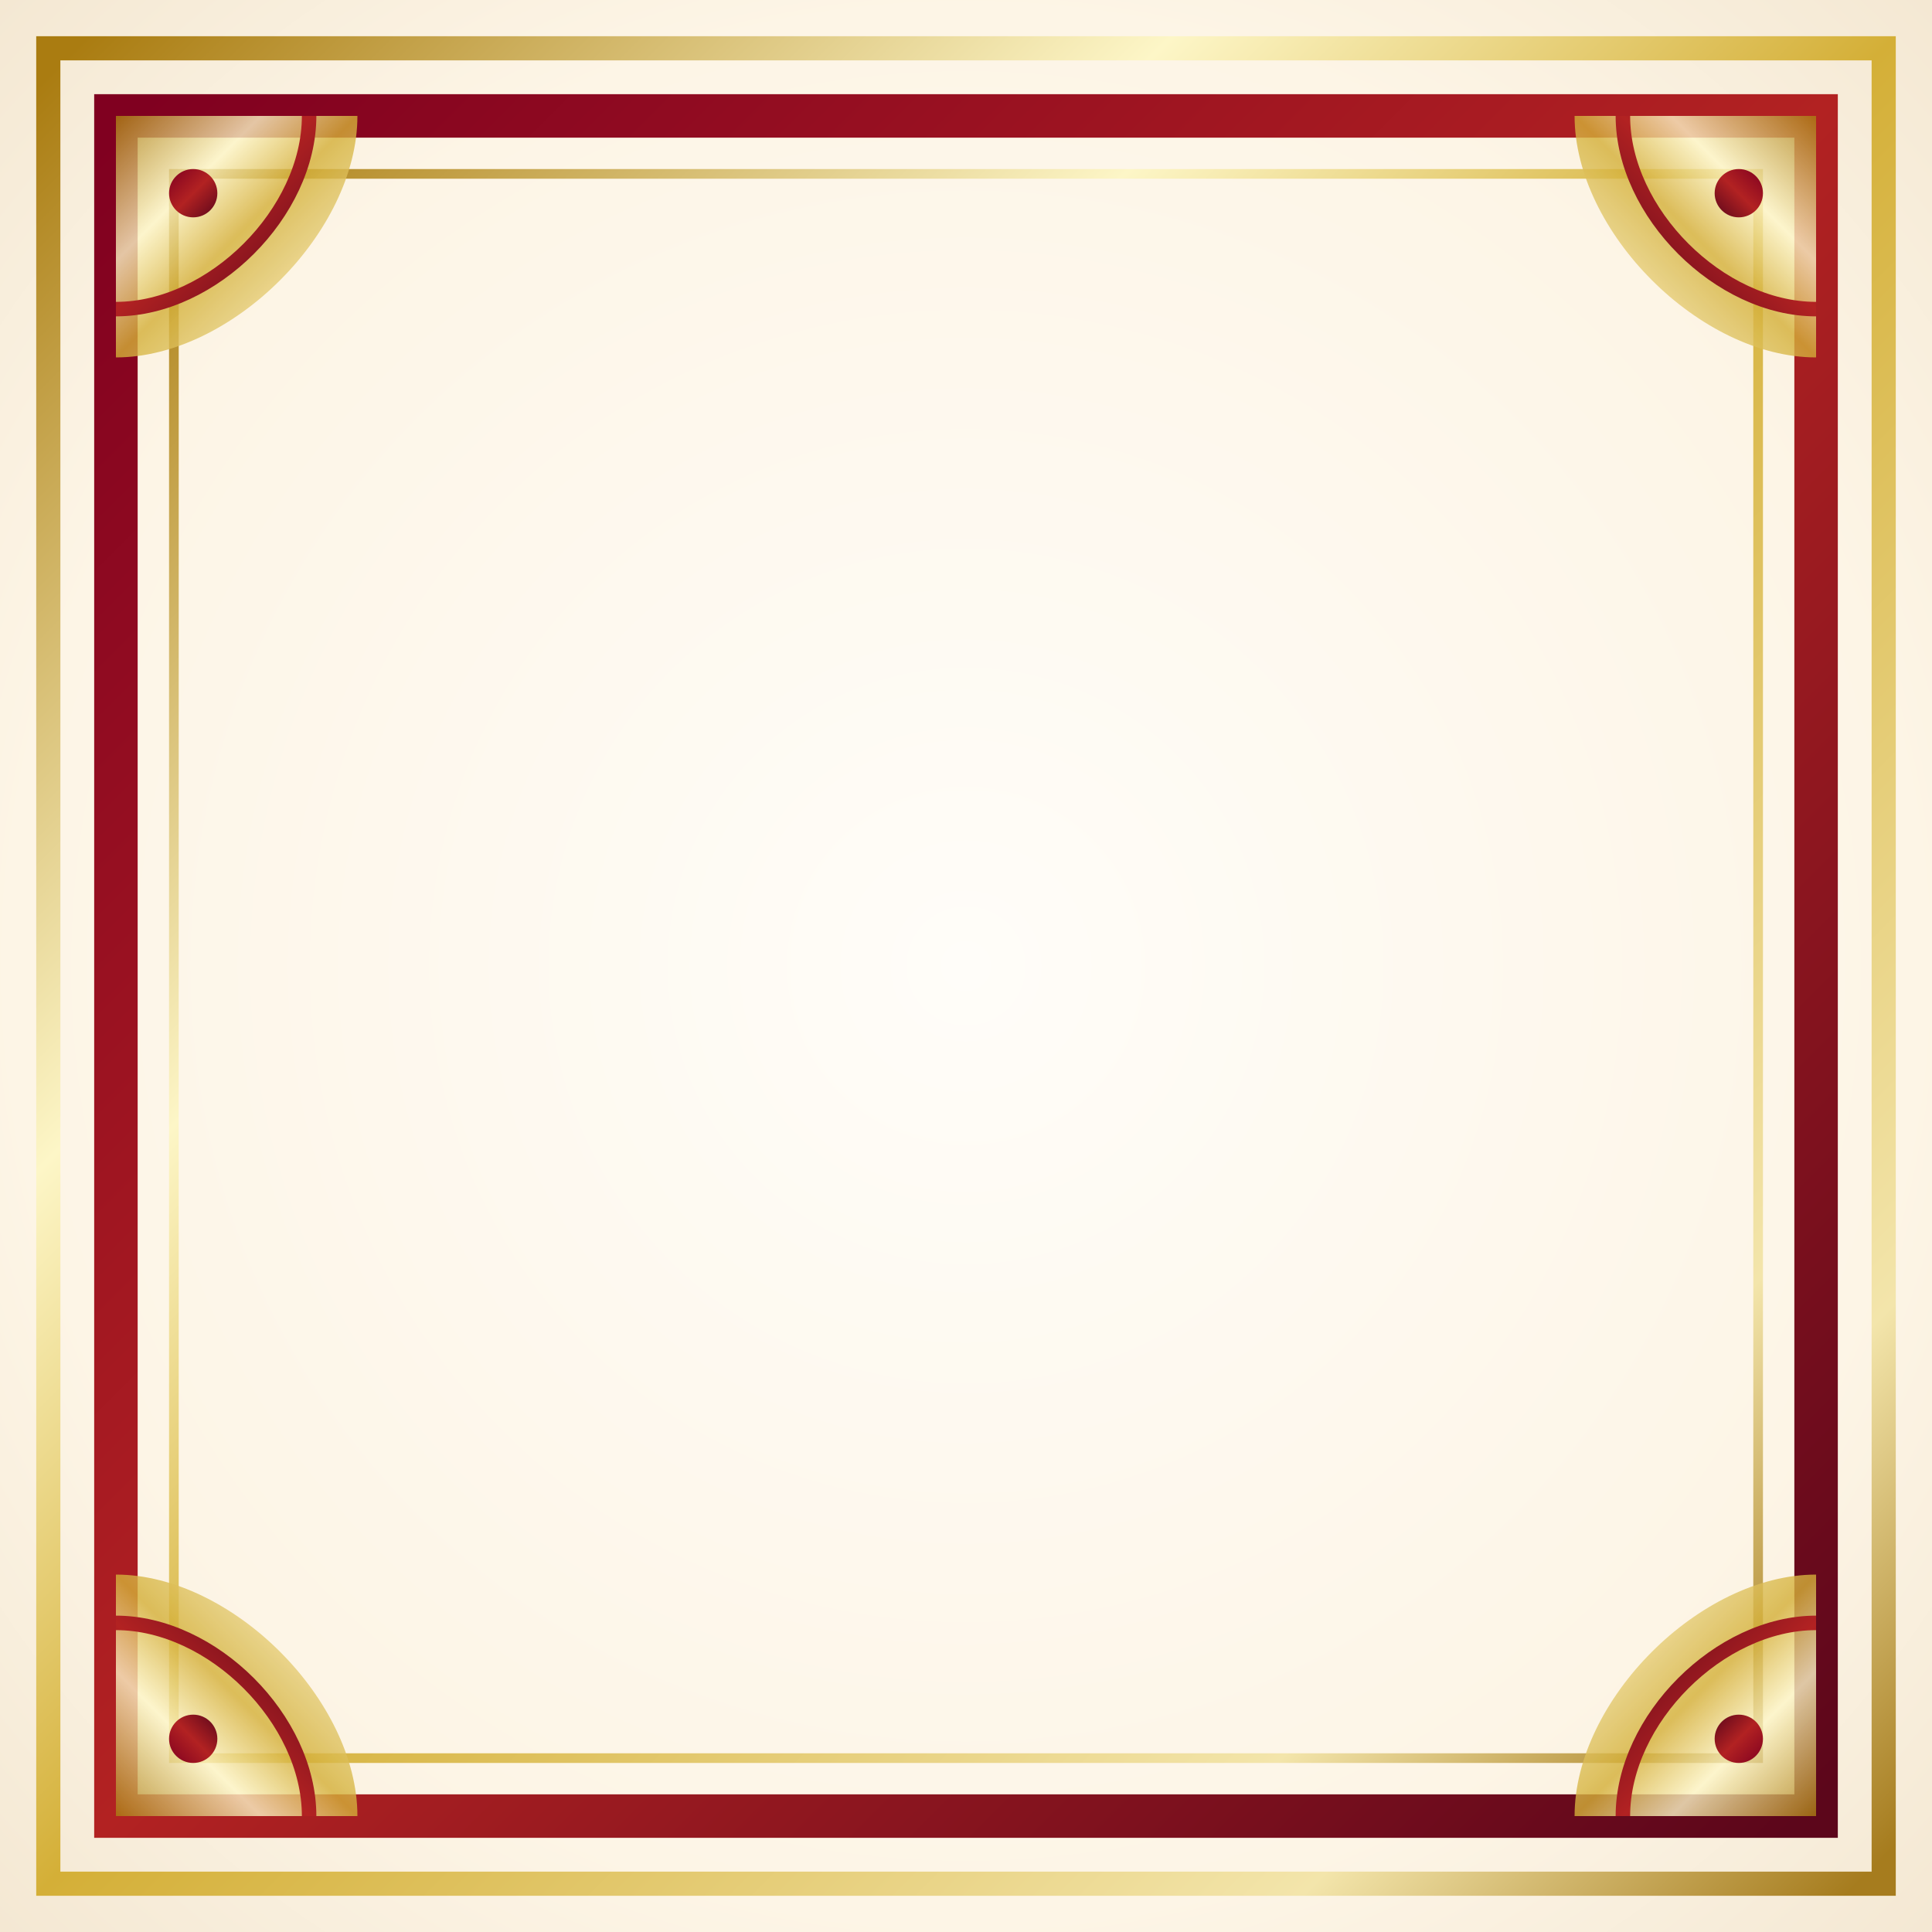
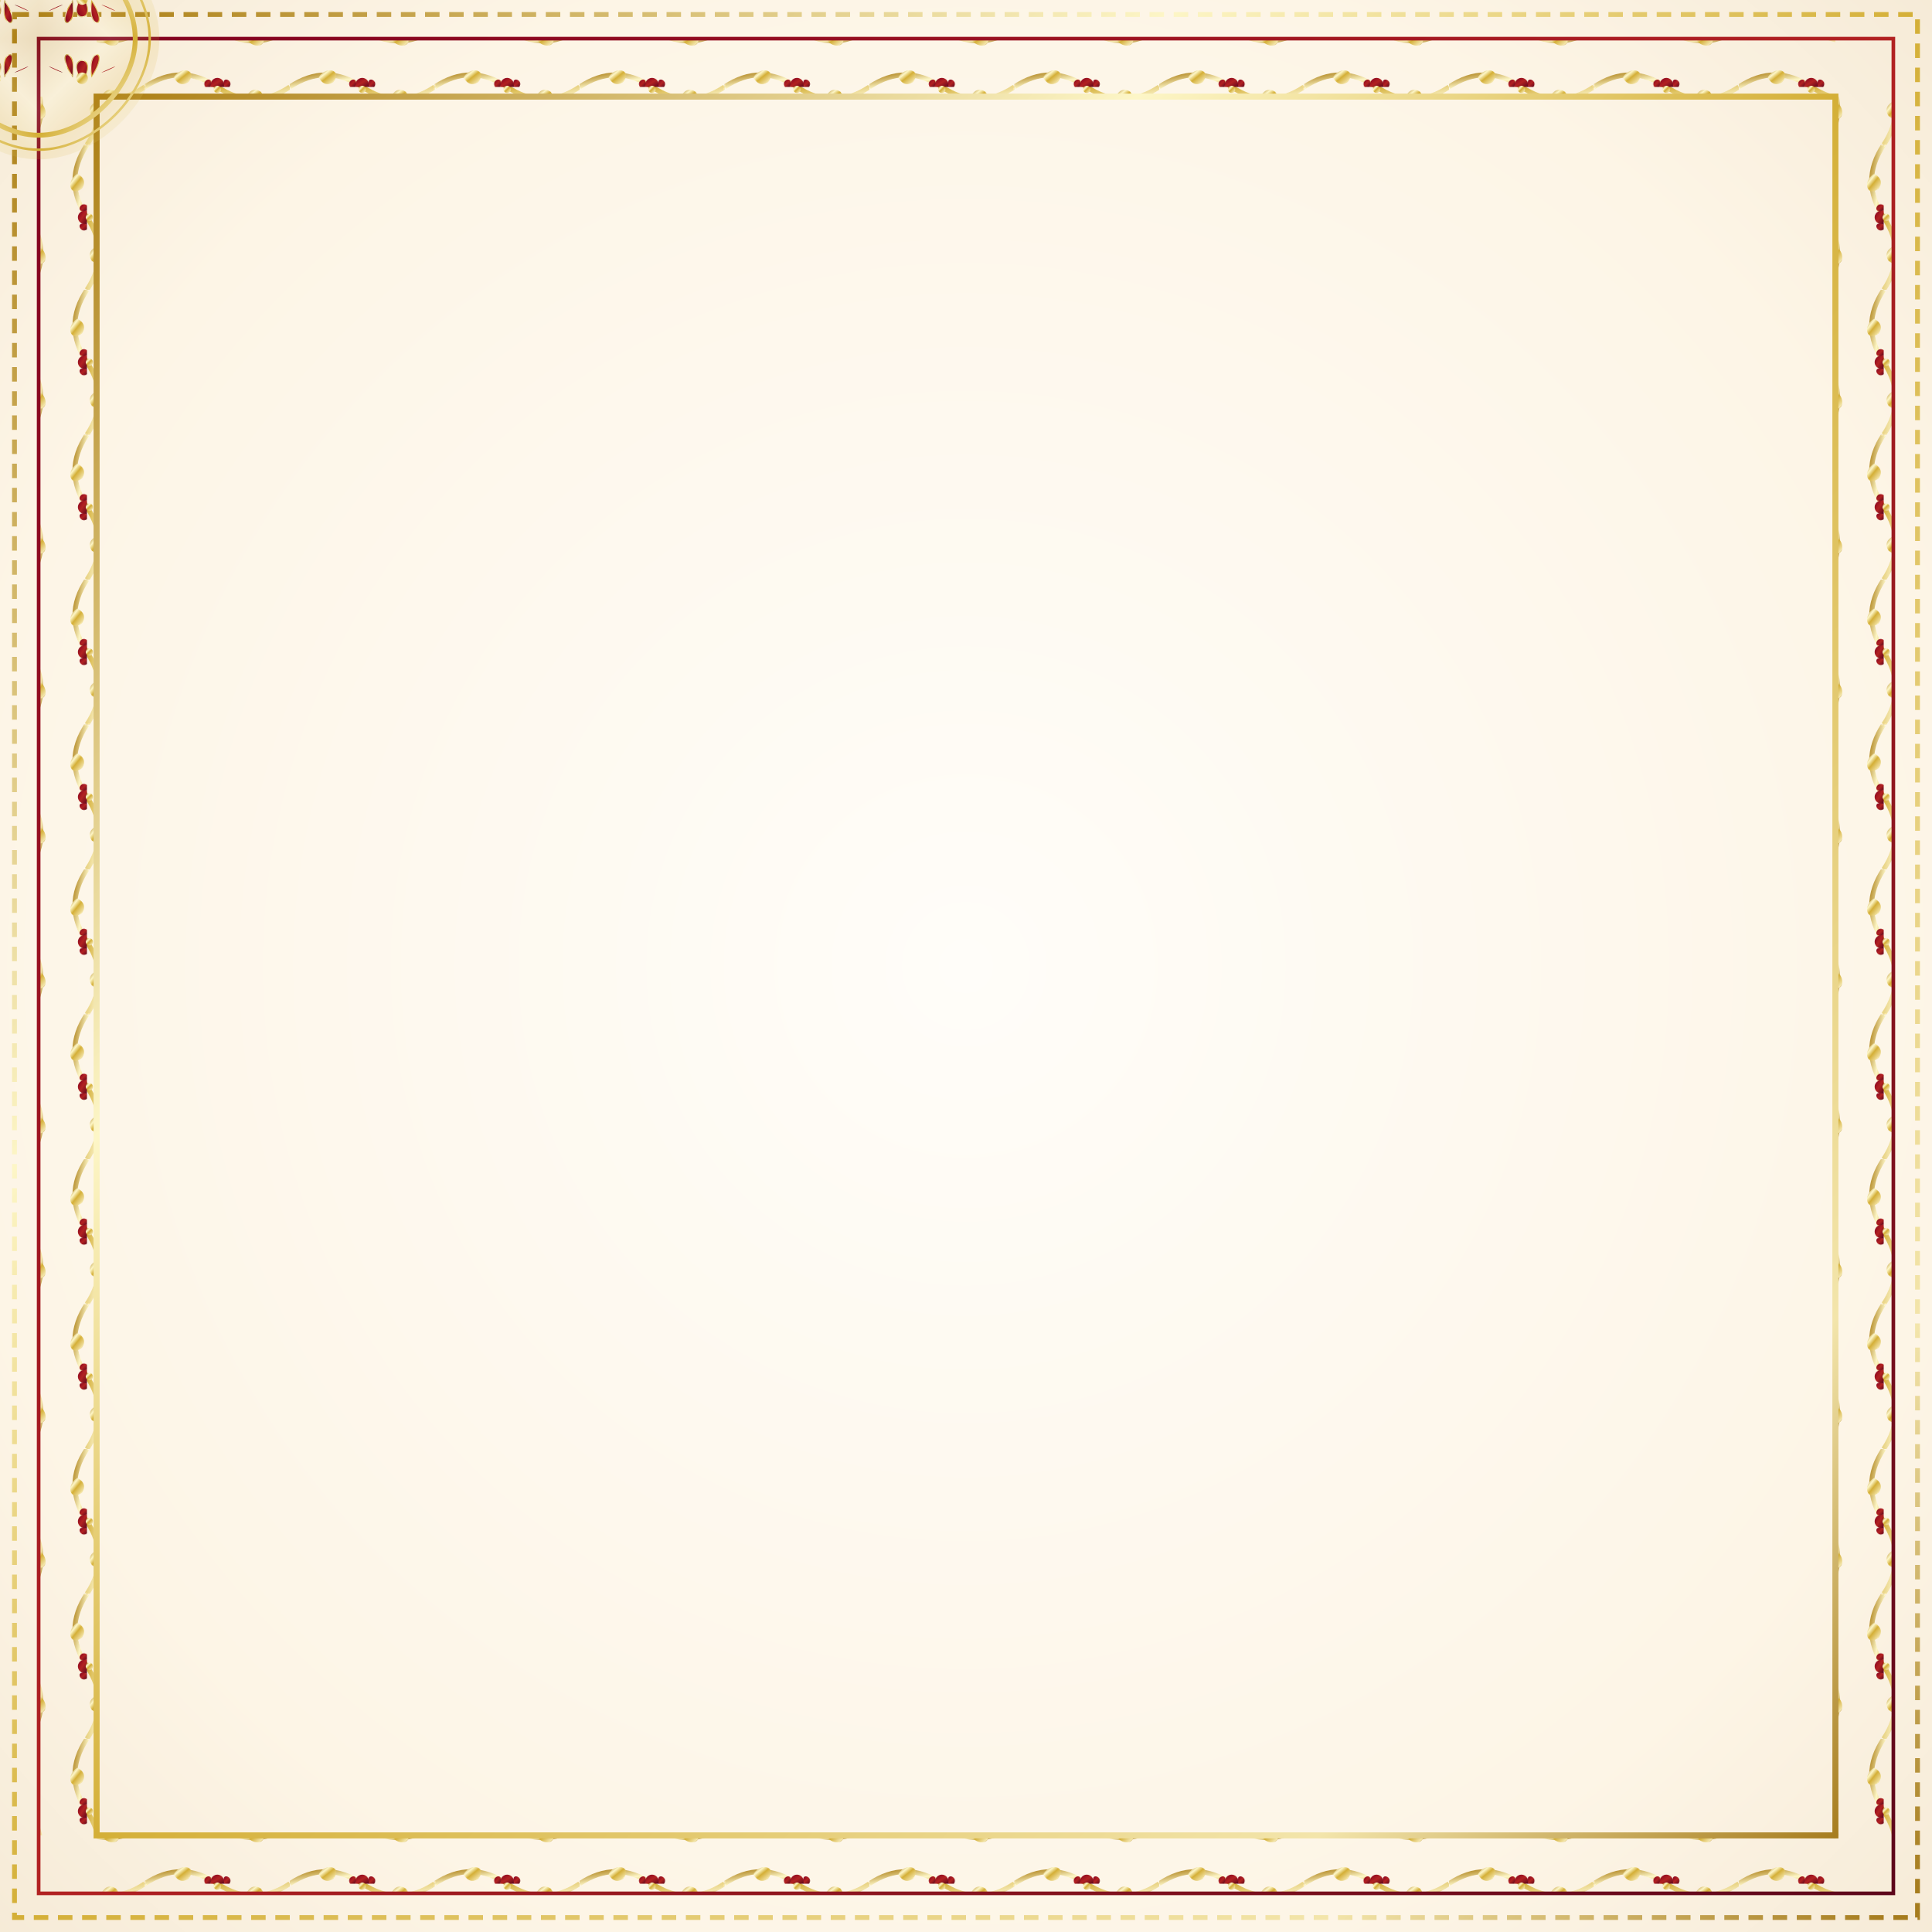
- <svg xmlns="http://www.w3.org/2000/svg" viewBox="0 0 200 200" width="200" height="200">
+ <svg xmlns="http://www.w3.org/2000/svg" viewBox="0 0 800 800" width="100%" height="100%">
  <defs>
    <linearGradient id="goldGrad" x1="0%" y1="0%" x2="100%" y2="100%">
      <stop offset="0%" stop-color="#AA7C11" />
      <stop offset="30%" stop-color="#FDF6C7" />
      <stop offset="50%" stop-color="#D4AF37" />
      <stop offset="85%" stop-color="#F3E5AB" />
      <stop offset="100%" stop-color="#A67C1E" />
    </linearGradient>
    <linearGradient id="redGrad" x1="0%" y1="0%" x2="100%" y2="100%">
      <stop offset="0%" stop-color="#800020" />
      <stop offset="50%" stop-color="#B22222" />
      <stop offset="100%" stop-color="#5C061B" />
    </linearGradient>
-     <radialGradient id="paperGrad" cx="50%" cy="50%" r="70%">
+     <radialGradient id="paperGrad" cx="50%" cy="50%" r="75%">
      <stop offset="0%" stop-color="#FFFDF9" />
      <stop offset="70%" stop-color="#FDF5E6" />
      <stop offset="100%" stop-color="#F4E8D3" />
    </radialGradient>
+     <pattern id="borderHoriz" width="60" height="24" patternUnits="userSpaceOnUse">
+       <path d="M 0,12 Q 15,2 30,12 T 60,12" fill="none" stroke="url(#goldGrad)" stroke-width="2" />
+       <path d="M 12,8 C 15,3 22,5 18,10 C 15,12 13,10 12,8 Z" fill="url(#goldGrad)" />
+       <path d="M 42,16 C 45,21 52,19 48,14 C 45,12 43,14 42,16 Z" fill="url(#goldGrad)" />
+       <path d="M 27,12 C 27,7 33,7 33,12 Z" fill="url(#redGrad)" />
+       <path d="M 25,12 C 23,9 29,7 27,12 Z" fill="url(#redGrad)" />
+       <path d="M 35,12 C 37,9 31,7 33,12 Z" fill="url(#redGrad)" />
+       <circle cx="30" cy="13" r="1.5" fill="url(#goldGrad)" />
+     </pattern>
+     <pattern id="borderVert" width="24" height="60" patternUnits="userSpaceOnUse">
+       <path d="M 12,0 Q 2,15 12,30 T 12,60" fill="none" stroke="url(#goldGrad)" stroke-width="2" />
+       <path d="M 8,12 C 3,15 5,22 10,18 C 12,15 10,13 8,12 Z" fill="url(#goldGrad)" />
+       <path d="M 16,42 C 21,45 19,52 14,48 C 12,45 14,43 16,42 Z" fill="url(#goldGrad)" />
+       <path d="M 12,27 C 7,27 7,33 12,33 Z" fill="url(#redGrad)" />
+       <path d="M 12,25 C 9,23 7,29 12,27 Z" fill="url(#redGrad)" />
+       <path d="M 12,35 C 9,37 7,31 12,33 Z" fill="url(#redGrad)" />
+       <circle cx="13" cy="30" r="1.5" fill="url(#goldGrad)" />
+     </pattern>
+     <g id="traditionalCorner">
+       <path d="M 0,0 L 50,0 C 50,25 25,50 0,50 Z" fill="url(#goldGrad)" opacity="0.15" />
+       <path d="M 0,40 C 20,40 40,20 40,0" fill="none" stroke="url(#goldGrad)" stroke-width="2" />
+       <path d="M 0,46 C 23,46 46,23 46,0" fill="none" stroke="url(#goldGrad)" stroke-width="1" />
+       <g transform="translate(18, 18) scale(0.8)">
+         <path d="M 0,0 C -10,-15 10,-15 0,0 Z" fill="url(#redGrad)" stroke="url(#goldGrad)" stroke-width="0.5" />
+         <path d="M -5,-3 C -15,-18 -2,-18 -5,-3 Z" fill="url(#redGrad)" stroke="url(#goldGrad)" stroke-width="0.5" />
+         <path d="M 5,-3 C 15,-18 2,-18 5,-3 Z" fill="url(#redGrad)" stroke="url(#goldGrad)" stroke-width="0.5" />
+         <path d="M -10,-5 C -25,-12 -12,-5 -10,-5 Z" fill="url(#redGrad)" />
+         <path d="M 10,-5 C 25,-12 12,-5 10,-5 Z" fill="url(#redGrad)" />
+         <circle cx="0" cy="-2" r="3" fill="url(#goldGrad)" />
+       </g>
+     </g>
  </defs>
-   <rect x="0" y="0" width="200" height="200" fill="url(#paperGrad)" />
-   <rect x="5" y="5" width="190" height="190" fill="none" stroke="url(#goldGrad)" stroke-width="2.5" />
-   <rect x="12" y="12" width="176" height="176" fill="none" stroke="url(#redGrad)" stroke-width="4.5" />
-   <rect x="18" y="18" width="164" height="164" fill="none" stroke="url(#goldGrad)" stroke-width="1" />
-   <g transform="translate(12, 12)">
-     <path d="M 0,0 L 25,0 C 25,12 12,25 0,25 Z" fill="url(#goldGrad)" opacity="0.8" />
-     <path d="M 0,20 C 10,20 20,10 20,0" fill="none" stroke="url(#redGrad)" stroke-width="1.5" />
-     <circle cx="8" cy="8" r="2.5" fill="url(#redGrad)" />
-   </g>
-   <g transform="translate(188, 12) scale(-1, 1)">
-     <path d="M 0,0 L 25,0 C 25,12 12,25 0,25 Z" fill="url(#goldGrad)" opacity="0.8" />
-     <path d="M 0,20 C 10,20 20,10 20,0" fill="none" stroke="url(#redGrad)" stroke-width="1.5" />
-     <circle cx="8" cy="8" r="2.5" fill="url(#redGrad)" />
-   </g>
-   <g transform="translate(12, 188) scale(1, -1)">
-     <path d="M 0,0 L 25,0 C 25,12 12,25 0,25 Z" fill="url(#goldGrad)" opacity="0.8" />
-     <path d="M 0,20 C 10,20 20,10 20,0" fill="none" stroke="url(#redGrad)" stroke-width="1.5" />
-     <circle cx="8" cy="8" r="2.5" fill="url(#redGrad)" />
-   </g>
-   <g transform="translate(188, 188) scale(-1, -1)">
-     <path d="M 0,0 L 25,0 C 25,12 12,25 0,25 Z" fill="url(#goldGrad)" opacity="0.8" />
-     <path d="M 0,20 C 10,20 20,10 20,0" fill="none" stroke="url(#redGrad)" stroke-width="1.5" />
-     <circle cx="8" cy="8" r="2.5" fill="url(#redGrad)" />
-   </g>
+   <rect x="0" y="0" width="800" height="800" fill="url(#paperGrad)" />
+   <rect x="6" y="6" width="788" height="788" fill="none" stroke="url(#goldGrad)" stroke-width="2" stroke-dasharray="6,4" />
+   <rect x="40" y="16" width="720" height="24" fill="url(#borderHoriz)" />
+   <rect x="40" y="760" width="720" height="24" fill="url(#borderHoriz)" />
+   <rect x="16" y="40" width="24" height="720" fill="url(#borderVert)" />
+   <rect x="760" y="40" width="24" height="720" fill="url(#borderVert)" />
+   <rect x="40" y="40" width="720" height="720" fill="none" stroke="url(#goldGrad)" stroke-width="2.5" />
+   <rect x="16" y="16" width="768" height="768" fill="none" stroke="url(#redGrad)" stroke-width="1.5" />
+   <use href="#traditionalCorner" x="16" y="16" />
+   <use href="#traditionalCorner" x="784" y="16" transform="scale(-1, 1) translate(-800, 0)" />
+   <use href="#traditionalCorner" x="16" y="784" transform="scale(1, -1) translate(0, -800)" />
+   <use href="#traditionalCorner" x="784" y="784" transform="scale(-1, -1) translate(-800, -800)" />
</svg>
